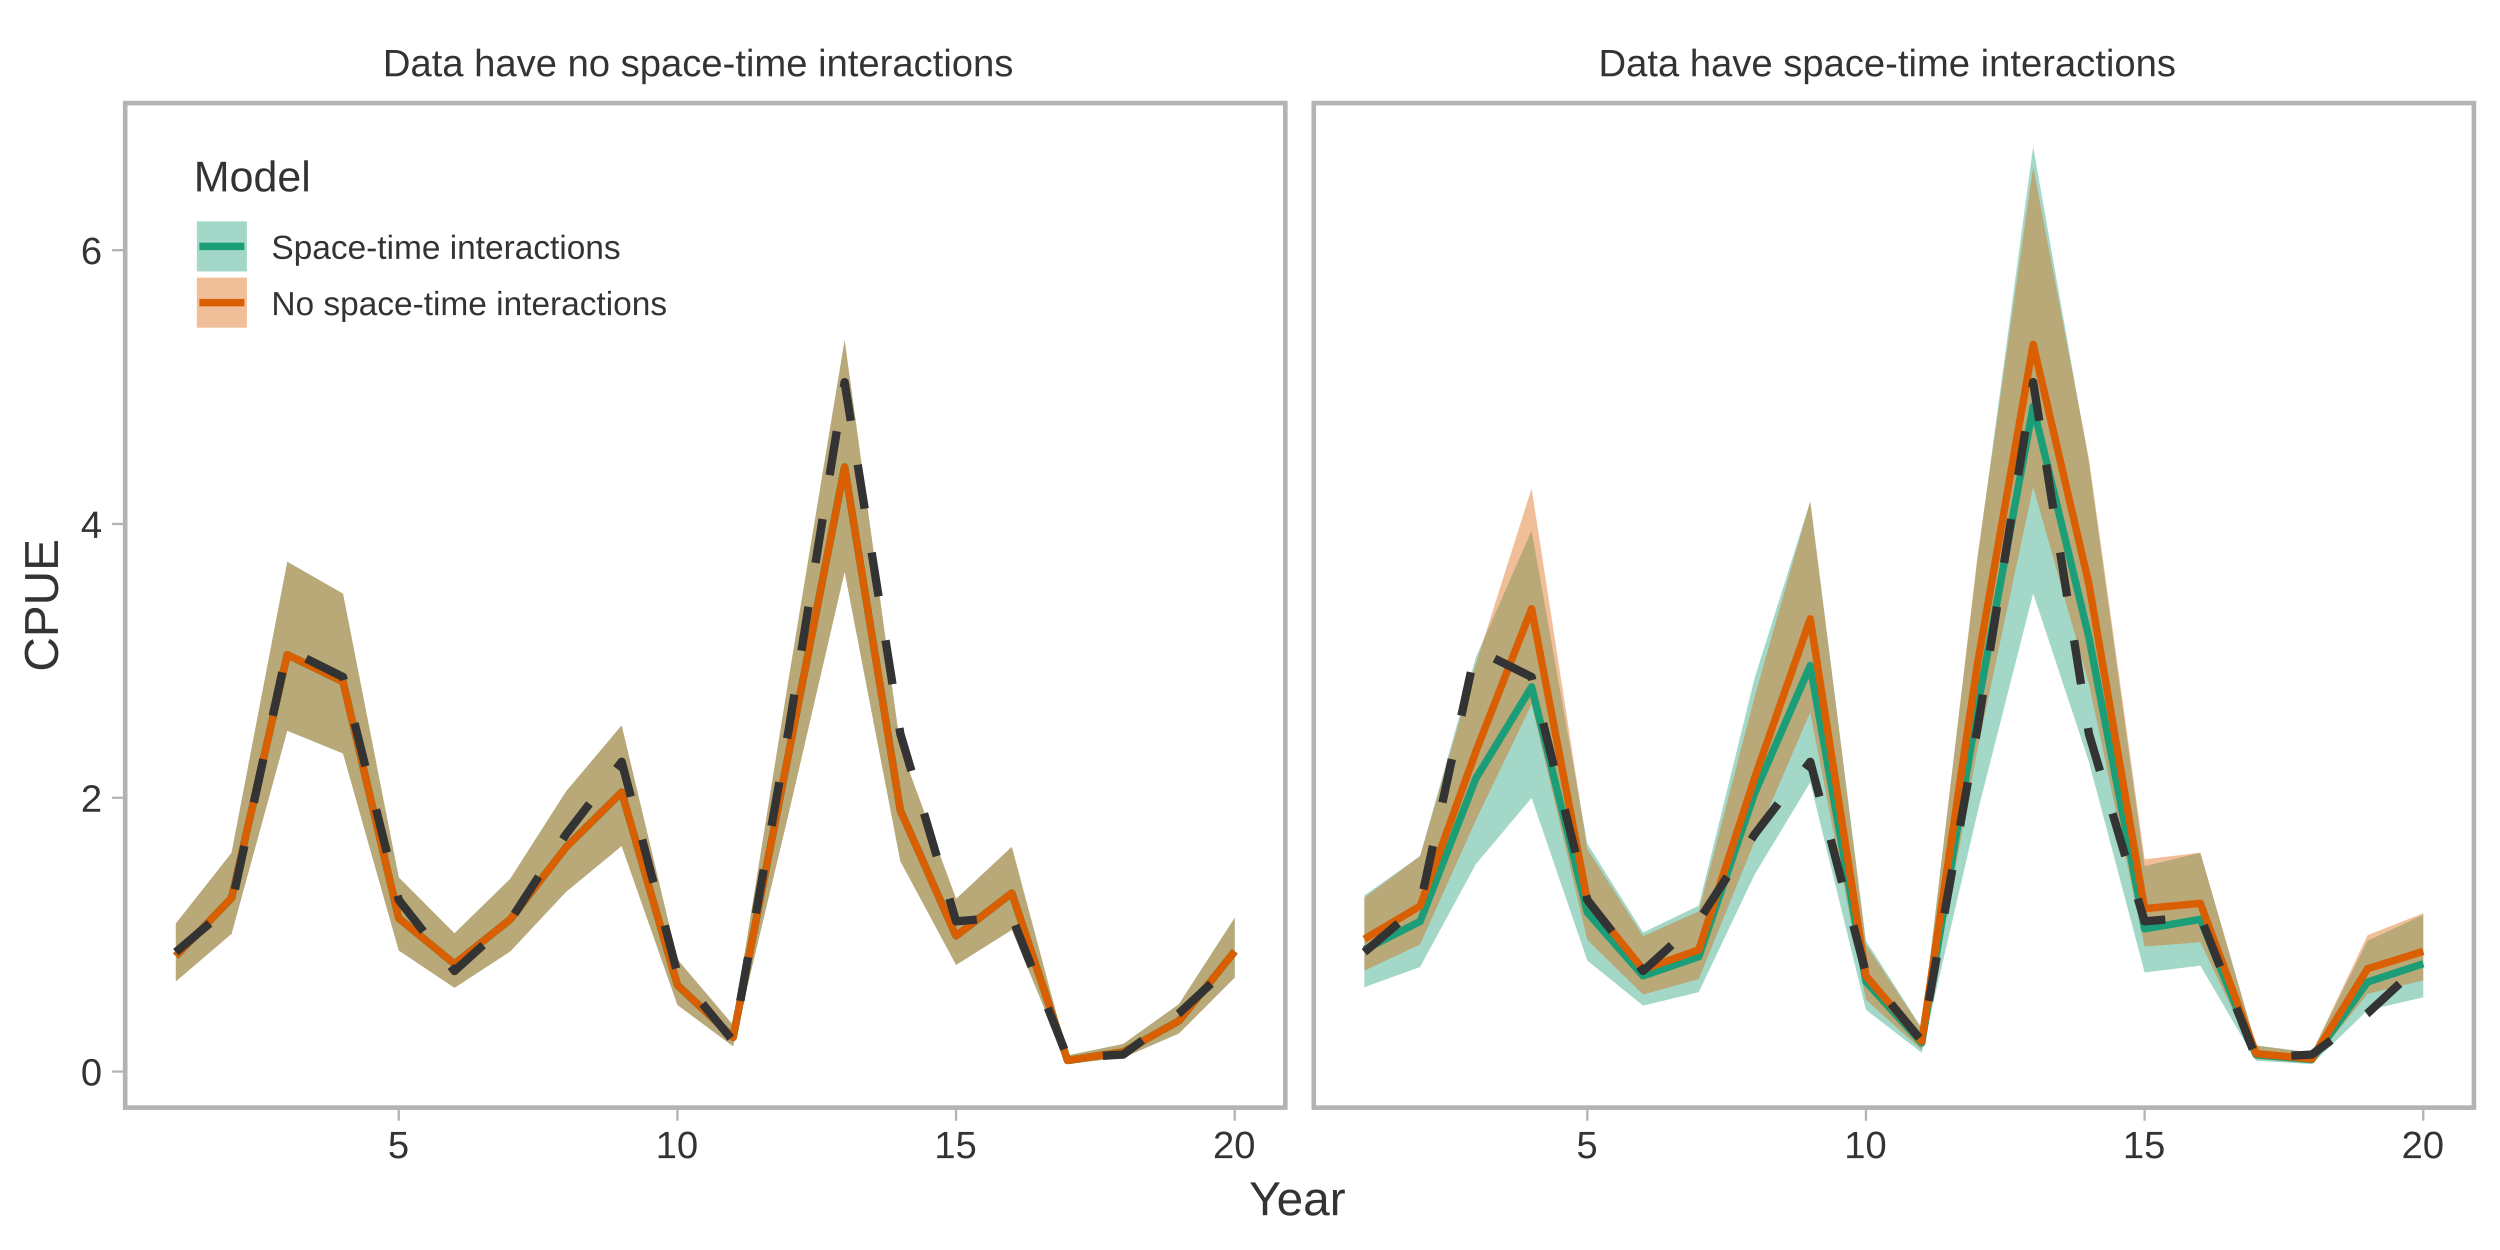
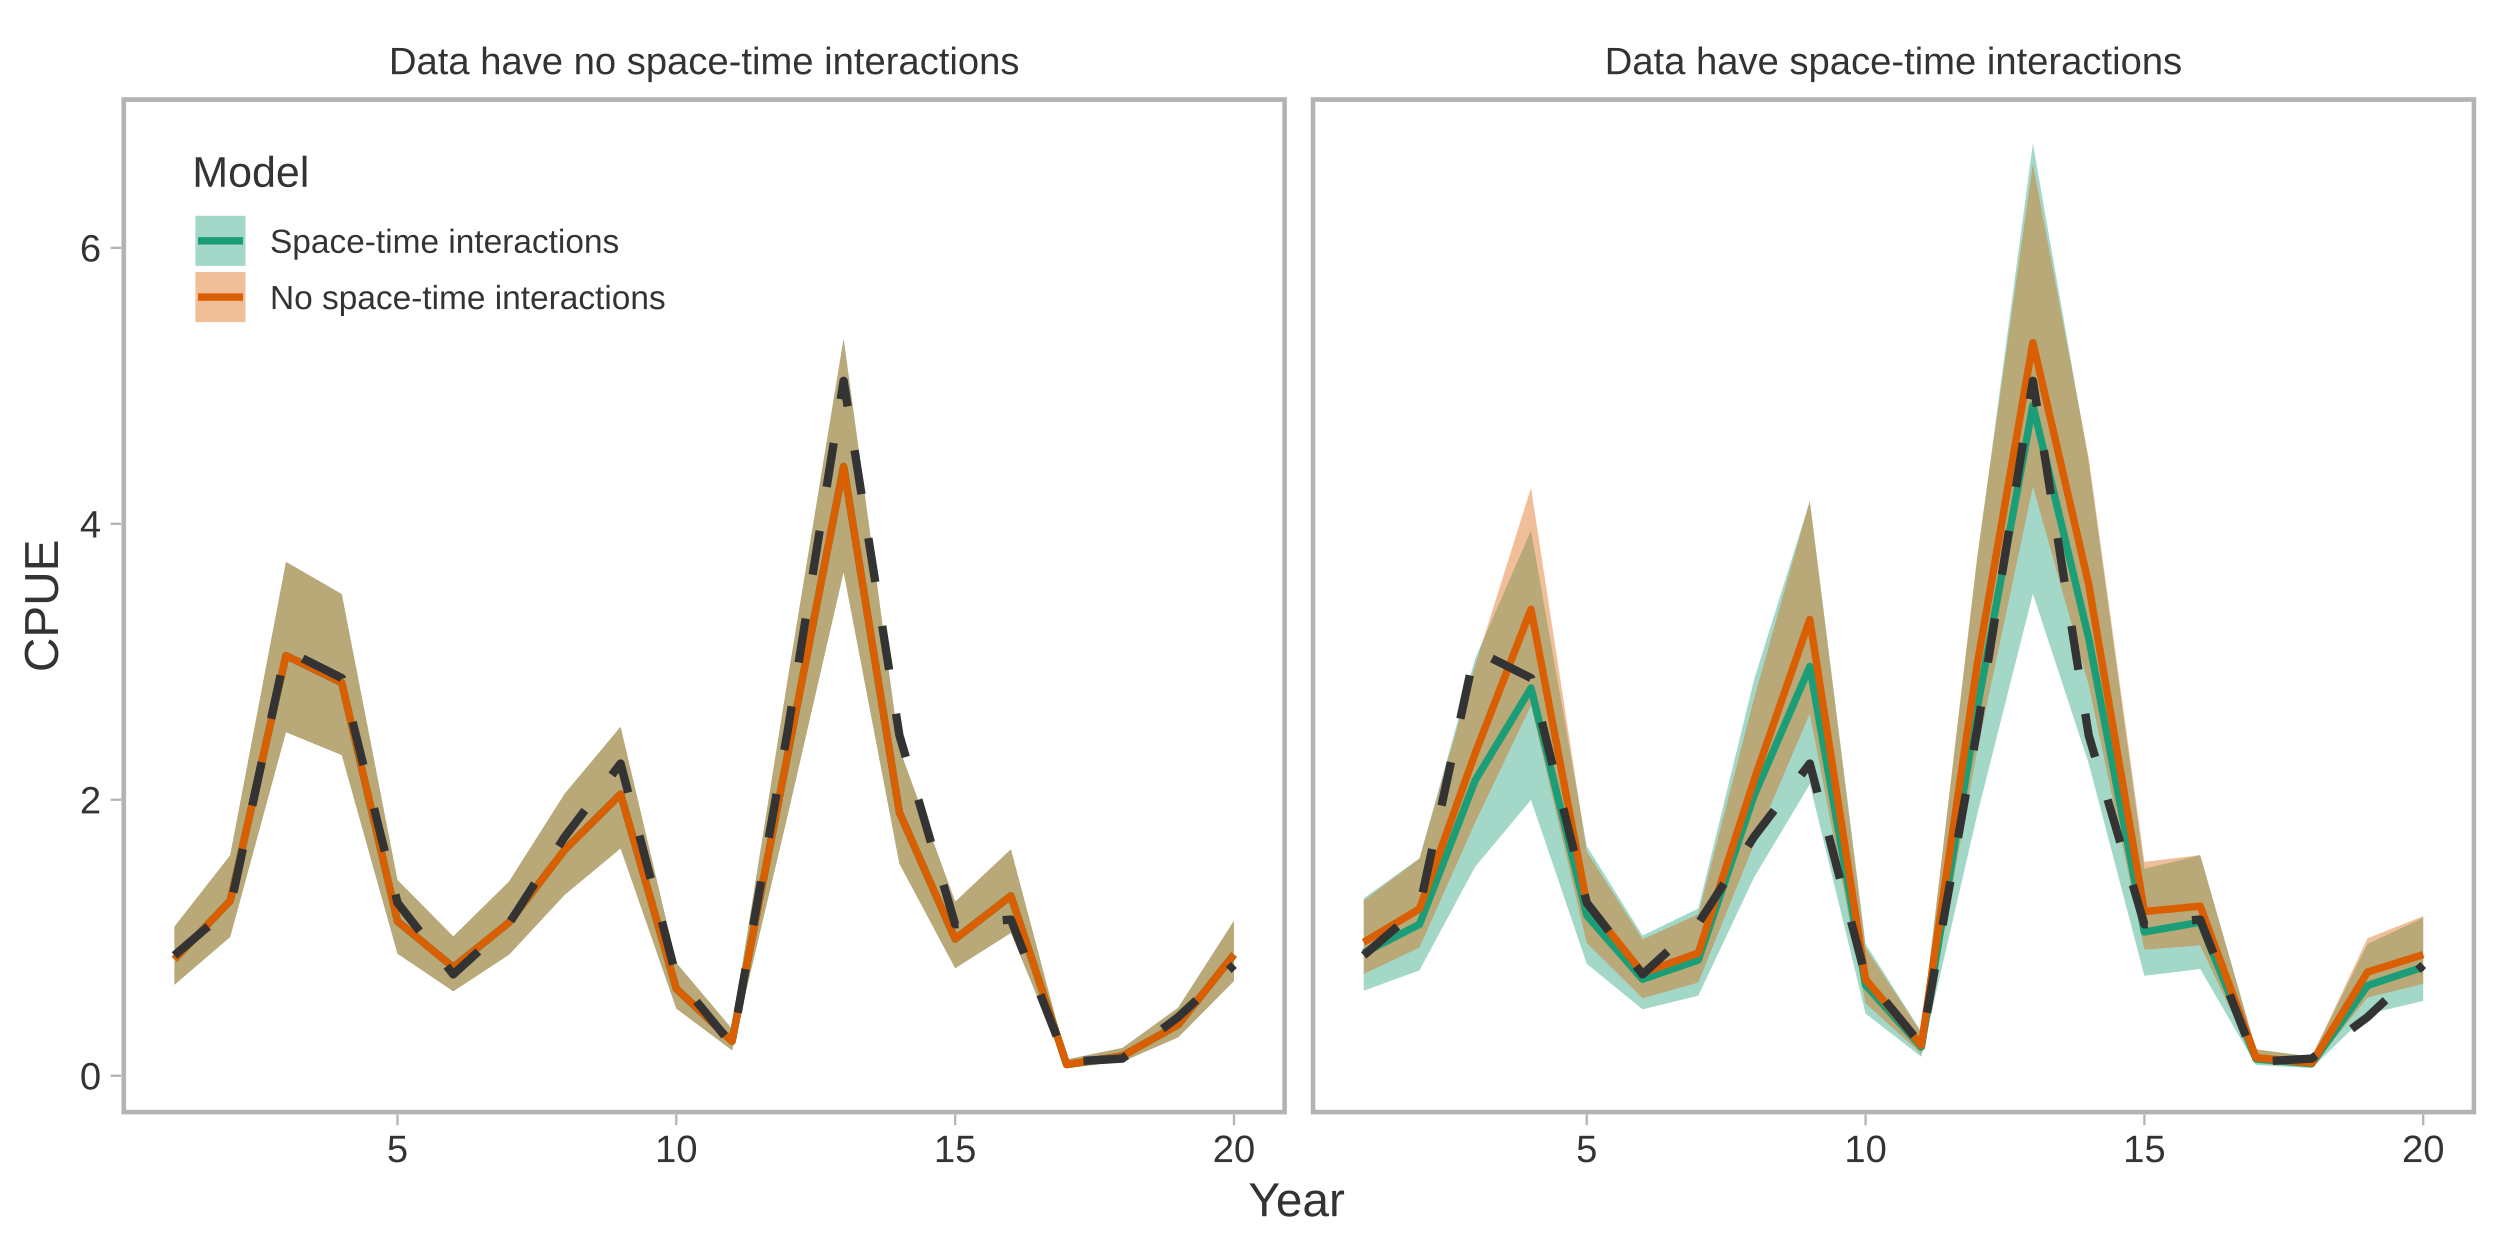
<svg xmlns="http://www.w3.org/2000/svg" viewBox="0 0 576.00 288.00">
  <defs>
    <style type="text/css">
-     line, polyline, path, rect, circle {
+     line, polyline, polygon, path, rect, circle {
      fill: none;
      stroke: #000000;
      stroke-linecap: round;
      stroke-linejoin: round;
      stroke-miterlimit: 10.00;
    }
  </style>
  </defs>
  <rect width="100%" height="100%" style="stroke: none; fill: #FFFFFF;" />
  <rect x="0.00" y="0.00" width="576.00" height="288.00" style="stroke-width: 1.07; stroke: #FFFFFF; fill: #FFFFFF;" />
  <defs>
-     <clipPath id="cpMjguMzEzMnwyOTYuNjc3fDI1NS43MjN8MjMuMjE1Mw==">
-       <rect x="28.31" y="23.22" width="268.36" height="232.51" />
+     <clipPath id="cpMjcuOTh8Mjk2LjUxfDI1Ni43NnwyMi40MA==">
+       <rect x="27.98" y="22.40" width="268.53" height="234.36" />
    </clipPath>
  </defs>
-   <rect x="28.31" y="23.22" width="268.36" height="232.51" style="stroke-width: 1.07; stroke: none; fill: #FFFFFF;" clip-path="url(#cpMjguMzEzMnwyOTYuNjc3fDI1NS43MjN8MjMuMjE1Mw==)" />
-   <polyline points="40.51,212.78 53.35,196.49 66.19,129.43 79.03,136.78 91.87,202.15 104.71,215.03 117.55,202.49 130.39,182.38 143.23,167.12 156.08,221.07 168.92,236.17 181.76,156.06 194.60,78.38 207.44,172.11 220.28,207.10 233.12,195.11 245.96,243.16 258.80,240.52 271.64,231.33 284.48,211.46 284.48,225.23 271.64,238.10 258.80,243.66 245.96,245.14 233.12,214.24 220.28,222.32 207.44,198.42 194.60,131.77 181.76,187.21 168.92,241.08 156.08,231.55 143.23,194.92 130.39,205.51 117.55,219.22 104.71,227.59 91.87,219.00 79.03,173.61 66.19,168.37 53.35,215.16 40.51,226.11 " style="stroke-width: 1.07; stroke: none; fill: #1B9E77; fill-opacity: 0.40;" clip-path="url(#cpMjguMzEzMnwyOTYuNjc3fDI1NS43MjN8MjMuMjE1Mw==)" />
-   <polyline points="40.51,212.78 53.35,196.49 66.19,129.43 79.03,136.78 91.87,202.15 104.71,215.03 117.55,202.49 130.39,182.38 143.23,167.12 156.08,221.07 168.92,236.17 181.76,156.06 194.60,78.38 207.44,172.11 220.28,207.10 233.12,195.11 245.96,243.16 258.80,240.52 271.64,231.33 284.48,211.46 284.48,225.23 271.64,238.10 258.80,243.66 245.96,245.14 233.12,214.24 220.28,222.32 207.44,198.42 194.60,131.77 181.76,187.21 168.92,241.08 156.08,231.55 143.23,194.92 130.39,205.51 117.55,219.22 104.71,227.59 91.87,219.00 79.03,173.61 66.19,168.37 53.35,215.16 40.51,226.11 " style="stroke-width: 1.07; stroke: none; fill: #D95F02; fill-opacity: 0.40;" clip-path="url(#cpMjguMzEzMnwyOTYuNjc3fDI1NS43MjN8MjMuMjE1Mw==)" />
-   <polyline points="40.51,220.27 53.35,206.90 66.19,150.85 79.03,157.07 91.87,211.56 104.71,222.09 117.55,211.84 130.39,195.22 143.23,182.51 156.08,226.99 168.92,239.00 181.76,173.26 194.60,107.61 207.44,186.69 220.28,215.63 233.12,205.77 245.96,244.33 258.80,242.35 271.64,235.20 284.48,219.19 " style="stroke-width: 1.71; stroke: #1B9E77; stroke-linecap: butt;" clip-path="url(#cpMjguMzEzMnwyOTYuNjc3fDI1NS43MjN8MjMuMjE1Mw==)" />
-   <polyline points="40.51,220.27 53.35,206.90 66.19,150.85 79.03,157.07 91.87,211.56 104.71,222.09 117.55,211.84 130.39,195.22 143.23,182.51 156.08,226.99 168.92,239.00 181.76,173.26 194.60,107.61 207.44,186.69 220.28,215.63 233.12,205.77 245.96,244.33 258.80,242.35 271.64,235.20 284.48,219.19 " style="stroke-width: 1.71; stroke: #D95F02; stroke-linecap: butt;" clip-path="url(#cpMjguMzEzMnwyOTYuNjc3fDI1NS43MjN8MjMuMjE1Mw==)" />
-   <polyline points="40.51,219.38 53.35,208.44 66.19,149.60 79.03,155.98 91.87,207.34 104.71,223.72 117.55,212.09 130.39,192.26 143.23,175.52 156.08,224.27 168.92,239.84 181.76,167.87 194.60,88.05 207.44,169.05 220.28,212.28 233.12,211.18 245.96,243.69 258.80,242.97 271.64,233.47 284.48,221.58 " style="stroke-width: 1.92; stroke: #333333; stroke-dasharray: 10.24,10.24; stroke-linecap: butt;" clip-path="url(#cpMjguMzEzMnwyOTYuNjc3fDI1NS43MjN8MjMuMjE1Mw==)" />
-   <rect x="28.31" y="23.22" width="268.36" height="232.51" style="stroke-width: 2.13; stroke: #B3B3B3;" clip-path="url(#cpMjguMzEzMnwyOTYuNjc3fDI1NS43MjN8MjMuMjE1Mw==)" />
+   <rect x="27.98" y="22.40" width="268.53" height="234.36" style="stroke-width: 1.07; stroke: none; fill: #FFFFFF;" clip-path="url(#cpMjcuOTh8Mjk2LjUxfDI1Ni43NnwyMi40MA==)" />
+   <polygon points="40.19,213.48 53.04,197.05 65.89,129.46 78.74,136.87 91.58,202.76 104.43,215.74 117.28,203.10 130.13,182.83 142.98,167.45 155.82,221.83 168.67,237.05 181.52,156.30 194.37,78.00 207.22,172.48 220.07,207.75 232.91,195.67 245.76,244.09 258.61,241.43 271.46,232.17 284.31,212.14 284.31,226.02 271.46,239.00 258.61,244.60 245.76,246.09 232.91,214.94 220.07,223.09 207.22,199.00 194.37,131.82 181.52,187.70 168.67,242.00 155.82,232.39 142.98,195.48 130.13,206.14 117.28,219.97 104.43,228.40 91.58,219.74 78.74,173.99 65.89,168.70 53.04,215.87 40.19,226.91 " style="stroke-width: 0.00; stroke: none; fill: #1B9E77; fill-opacity: 0.40;" clip-path="url(#cpMjcuOTh8Mjk2LjUxfDI1Ni43NnwyMi40MA==)" />
+   <polyline points="40.19,213.48 53.04,197.05 65.89,129.46 78.74,136.87 91.58,202.76 104.43,215.74 117.28,203.10 130.13,182.83 142.98,167.45 155.82,221.83 168.67,237.05 181.52,156.30 194.37,78.00 207.22,172.48 220.07,207.75 232.91,195.67 245.76,244.09 258.61,241.43 271.46,232.17 284.31,212.14 " style="stroke-width: 1.07; stroke: none;" clip-path="url(#cpMjcuOTh8Mjk2LjUxfDI1Ni43NnwyMi40MA==)" />
+   <polyline points="284.31,226.02 271.46,239.00 258.61,244.60 245.76,246.09 232.91,214.94 220.07,223.09 207.22,199.00 194.37,131.82 181.52,187.70 168.67,242.00 155.82,232.39 142.98,195.48 130.13,206.14 117.28,219.97 104.43,228.40 91.58,219.74 78.74,173.99 65.89,168.70 53.04,215.87 40.19,226.91 " style="stroke-width: 1.07; stroke: none;" clip-path="url(#cpMjcuOTh8Mjk2LjUxfDI1Ni43NnwyMi40MA==)" />
+   <polygon points="40.19,213.48 53.04,197.05 65.89,129.46 78.74,136.87 91.58,202.76 104.43,215.74 117.28,203.10 130.13,182.83 142.98,167.45 155.82,221.83 168.67,237.05 181.52,156.30 194.37,78.00 207.22,172.48 220.07,207.75 232.91,195.67 245.76,244.09 258.61,241.43 271.46,232.17 284.31,212.14 284.31,226.02 271.46,239.00 258.61,244.60 245.76,246.09 232.91,214.94 220.07,223.09 207.22,199.00 194.37,131.82 181.52,187.70 168.67,242.00 155.82,232.39 142.98,195.48 130.13,206.14 117.28,219.97 104.43,228.40 91.58,219.74 78.74,173.99 65.89,168.70 53.04,215.87 40.19,226.91 " style="stroke-width: 0.00; stroke: none; fill: #D95F02; fill-opacity: 0.40;" clip-path="url(#cpMjcuOTh8Mjk2LjUxfDI1Ni43NnwyMi40MA==)" />
+   <polyline points="40.19,213.48 53.04,197.05 65.89,129.46 78.74,136.87 91.58,202.76 104.43,215.74 117.28,203.10 130.13,182.83 142.98,167.45 155.82,221.83 168.67,237.05 181.52,156.30 194.37,78.00 207.22,172.48 220.07,207.75 232.91,195.67 245.76,244.09 258.61,241.43 271.46,232.17 284.31,212.14 " style="stroke-width: 1.07; stroke: none;" clip-path="url(#cpMjcuOTh8Mjk2LjUxfDI1Ni43NnwyMi40MA==)" />
+   <polyline points="284.31,226.02 271.46,239.00 258.61,244.60 245.76,246.09 232.91,214.94 220.07,223.09 207.22,199.00 194.37,131.82 181.52,187.70 168.67,242.00 155.82,232.39 142.98,195.48 130.13,206.14 117.28,219.97 104.43,228.40 91.58,219.74 78.74,173.99 65.89,168.70 53.04,215.87 40.19,226.91 " style="stroke-width: 1.07; stroke: none;" clip-path="url(#cpMjcuOTh8Mjk2LjUxfDI1Ni43NnwyMi40MA==)" />
+   <polyline points="40.19,221.02 53.04,207.54 65.89,151.05 78.74,157.31 91.58,212.25 104.43,222.86 117.28,212.53 130.13,195.77 142.98,182.96 155.82,227.79 168.67,239.90 181.52,173.64 194.37,107.47 207.22,187.17 220.07,216.34 232.91,206.41 245.76,245.28 258.61,243.28 271.46,236.07 284.31,219.93 " style="stroke-width: 1.71; stroke: #1B9E77; stroke-linecap: butt;" clip-path="url(#cpMjcuOTh8Mjk2LjUxfDI1Ni43NnwyMi40MA==)" />
+   <polyline points="40.19,221.02 53.04,207.54 65.89,151.05 78.74,157.31 91.58,212.25 104.43,222.86 117.28,212.53 130.13,195.77 142.98,182.96 155.82,227.79 168.67,239.90 181.52,173.64 194.37,107.47 207.22,187.17 220.07,216.34 232.91,206.41 245.76,245.28 258.61,243.28 271.46,236.07 284.31,219.93 " style="stroke-width: 1.71; stroke: #D95F02; stroke-linecap: butt;" clip-path="url(#cpMjcuOTh8Mjk2LjUxfDI1Ni43NnwyMi40MA==)" />
+   <polyline points="40.19,220.12 53.04,209.10 65.89,149.79 78.74,156.22 91.58,207.99 104.43,224.50 117.28,212.78 130.13,192.78 142.98,175.92 155.82,225.06 168.67,240.75 181.52,168.21 194.37,87.74 207.22,169.39 220.07,212.97 232.91,211.86 245.76,244.63 258.61,243.90 271.46,234.33 284.31,222.34 " style="stroke-width: 1.92; stroke: #333333; stroke-dasharray: 10.24,10.24; stroke-linecap: butt;" clip-path="url(#cpMjcuOTh8Mjk2LjUxfDI1Ni43NnwyMi40MA==)" />
+   <rect x="27.98" y="22.40" width="268.53" height="234.36" style="stroke-width: 2.13; stroke: #B3B3B3;" clip-path="url(#cpMjcuOTh8Mjk2LjUxfDI1Ni43NnwyMi40MA==)" />
  <defs>
-     <clipPath id="cpMHw1NzZ8Mjg4fDA=">
+     <clipPath id="cpMC4wMHw1NzYuMDB8Mjg4LjAwfDAuMDA=">
      <rect x="0.00" y="0.00" width="576.00" height="288.00" />
    </clipPath>
  </defs>
  <defs>
-     <clipPath id="cpMzAyLjE1N3w1NzAuNTIxfDI1NS43MjN8MjMuMjE1Mw==">
-       <rect x="302.16" y="23.22" width="268.36" height="232.51" />
+     <clipPath id="cpMzAxLjk5fDU3MC41MnwyNTYuNzZ8MjIuNDA=">
+       <rect x="301.99" y="22.40" width="268.53" height="234.36" />
    </clipPath>
  </defs>
-   <rect x="302.16" y="23.22" width="268.36" height="232.51" style="stroke-width: 1.07; stroke: none; fill: #FFFFFF;" clip-path="url(#cpMzAyLjE1N3w1NzAuNTIxfDI1NS43MjN8MjMuMjE1Mw==)" />
-   <polyline points="314.35,206.31 327.20,197.20 340.04,151.47 352.88,122.27 365.72,194.39 378.56,214.84 391.40,208.65 404.24,156.32 417.08,115.57 429.92,216.75 442.76,236.85 455.60,128.92 468.44,33.78 481.28,106.63 494.12,199.57 506.96,196.47 519.80,240.86 532.64,242.50 545.48,216.75 558.32,210.79 558.32,229.78 545.48,232.77 532.64,245.15 519.80,244.42 506.96,222.48 494.12,224.05 481.28,175.49 468.44,136.73 455.60,187.28 442.76,242.56 429.92,232.67 417.08,180.27 404.24,201.54 391.40,228.59 378.56,231.70 365.72,221.31 352.88,183.85 340.04,199.09 327.20,222.79 314.35,227.45 " style="stroke-width: 1.07; stroke: none; fill: #1B9E77; fill-opacity: 0.40;" clip-path="url(#cpMzAyLjE1N3w1NzAuNTIxfDI1NS43MjN8MjMuMjE1Mw==)" />
-   <polyline points="314.35,206.84 327.20,197.25 340.04,153.02 352.88,112.52 365.72,195.66 378.56,215.70 391.40,209.96 404.24,160.65 417.08,115.48 429.92,217.62 442.76,237.08 455.60,128.28 468.44,38.48 481.28,105.60 494.12,197.99 506.96,196.45 519.80,240.90 532.64,242.60 545.48,215.47 558.32,210.40 558.32,225.87 545.48,229.01 532.64,244.92 519.80,244.02 506.96,217.09 494.12,218.08 481.28,157.52 468.44,112.19 455.60,172.62 442.76,241.91 429.92,230.33 417.08,164.11 404.24,193.93 391.40,225.58 378.56,229.14 365.72,216.56 352.88,162.28 340.04,188.95 327.20,217.59 314.35,223.63 " style="stroke-width: 1.07; stroke: none; fill: #D95F02; fill-opacity: 0.40;" clip-path="url(#cpMzAyLjE1N3w1NzAuNTIxfDI1NS43MjN8MjMuMjE1Mw==)" />
-   <polyline points="314.35,218.80 327.20,212.29 340.04,179.35 352.88,158.26 365.72,210.24 378.56,224.83 391.40,220.43 404.24,182.81 417.08,153.35 429.92,226.19 442.76,240.29 455.60,163.03 468.44,93.67 481.28,146.82 494.12,214.01 506.96,211.81 519.80,243.03 532.64,244.13 545.48,226.26 558.32,222.03 " style="stroke-width: 1.71; stroke: #1B9E77; stroke-linecap: butt;" clip-path="url(#cpMzAyLjE1N3w1NzAuNTIxfDI1NS43MjN8MjMuMjE1Mw==)" />
-   <polyline points="314.35,216.37 327.20,208.75 340.04,173.14 352.88,140.27 365.72,207.47 378.56,223.36 391.40,218.84 404.24,179.31 417.08,142.59 429.92,224.88 442.76,239.90 455.60,153.03 468.44,79.34 481.28,134.52 494.12,209.35 506.96,208.12 519.80,242.75 532.64,243.98 545.48,223.19 558.32,219.20 " style="stroke-width: 1.71; stroke: #D95F02; stroke-linecap: butt;" clip-path="url(#cpMzAyLjE1N3w1NzAuNTIxfDI1NS43MjN8MjMuMjE1Mw==)" />
-   <polyline points="314.35,219.38 327.20,208.44 340.04,149.60 352.88,155.98 365.72,207.34 378.56,223.72 391.40,212.09 404.24,192.26 417.08,175.52 429.92,224.27 442.76,239.84 455.60,167.87 468.44,88.05 481.28,169.05 494.12,212.28 506.96,211.18 519.80,243.69 532.64,242.97 545.48,233.47 558.32,221.58 " style="stroke-width: 1.92; stroke: #333333; stroke-dasharray: 10.24,10.24; stroke-linecap: butt;" clip-path="url(#cpMzAyLjE1N3w1NzAuNTIxfDI1NS43MjN8MjMuMjE1Mw==)" />
-   <rect x="302.16" y="23.22" width="268.36" height="232.51" style="stroke-width: 2.13; stroke: #B3B3B3;" clip-path="url(#cpMzAyLjE1N3w1NzAuNTIxfDI1NS43MjN8MjMuMjE1Mw==)" />
+   <rect x="301.99" y="22.40" width="268.53" height="234.36" style="stroke-width: 1.07; stroke: none; fill: #FFFFFF;" clip-path="url(#cpMzAxLjk5fDU3MC41MnwyNTYuNzZ8MjIuNDA=)" />
+   <polygon points="314.20,206.95 327.05,197.76 339.89,151.67 352.74,122.25 365.59,194.94 378.44,215.55 391.29,209.31 404.14,156.57 416.98,115.49 429.83,217.47 442.68,237.73 455.53,128.94 468.38,33.05 481.23,106.47 494.07,200.16 506.92,197.03 519.77,241.77 532.62,243.43 545.47,217.48 558.31,211.46 558.31,230.61 545.47,233.63 532.62,246.11 519.77,245.37 506.92,223.25 494.07,224.83 481.23,175.89 468.38,136.81 455.53,187.77 442.68,243.49 429.83,233.53 416.98,180.70 404.14,202.15 391.29,229.40 378.44,232.55 365.59,222.07 352.74,184.31 339.89,199.67 327.05,223.56 314.20,228.26 " style="stroke-width: 0.00; stroke: none; fill: #1B9E77; fill-opacity: 0.40;" clip-path="url(#cpMzAxLjk5fDU3MC41MnwyNTYuNzZ8MjIuNDA=)" />
+   <polyline points="314.20,206.95 327.05,197.76 339.89,151.67 352.74,122.25 365.59,194.94 378.44,215.55 391.29,209.31 404.14,156.57 416.98,115.49 429.83,217.47 442.68,237.73 455.53,128.94 468.38,33.05 481.23,106.47 494.07,200.16 506.92,197.03 519.77,241.77 532.62,243.43 545.47,217.48 558.31,211.46 " style="stroke-width: 1.07; stroke: none;" clip-path="url(#cpMzAxLjk5fDU3MC41MnwyNTYuNzZ8MjIuNDA=)" />
+   <polyline points="558.31,230.61 545.47,233.63 532.62,246.11 519.77,245.37 506.92,223.25 494.07,224.83 481.23,175.89 468.38,136.81 455.53,187.77 442.68,243.49 429.83,233.53 416.98,180.70 404.14,202.15 391.29,229.40 378.44,232.55 365.59,222.07 352.74,184.31 339.89,199.67 327.05,223.56 314.20,228.26 " style="stroke-width: 1.07; stroke: none;" clip-path="url(#cpMzAxLjk5fDU3MC41MnwyNTYuNzZ8MjIuNDA=)" />
+   <polygon points="314.20,207.49 327.05,197.82 339.89,153.24 352.74,112.42 365.59,196.21 378.44,216.41 391.29,210.63 404.14,160.93 416.98,115.40 429.83,218.35 442.68,237.97 455.53,128.30 468.38,37.78 481.23,105.44 494.07,198.57 506.92,197.01 519.77,241.82 532.62,243.53 545.47,216.18 558.31,211.07 558.31,226.67 545.47,229.83 532.62,245.87 519.77,244.97 506.92,217.81 494.07,218.81 481.23,157.78 468.38,112.09 455.53,173.00 442.68,242.83 429.83,231.17 416.98,164.41 404.14,194.48 391.29,226.37 378.44,229.97 365.59,217.28 352.74,162.57 339.89,189.46 327.05,218.32 314.20,224.41 " style="stroke-width: 0.00; stroke: none; fill: #D95F02; fill-opacity: 0.40;" clip-path="url(#cpMzAxLjk5fDU3MC41MnwyNTYuNzZ8MjIuNDA=)" />
+   <polyline points="314.20,207.49 327.05,197.82 339.89,153.24 352.74,112.42 365.59,196.21 378.44,216.41 391.29,210.63 404.14,160.93 416.98,115.40 429.83,218.35 442.68,237.97 455.53,128.30 468.38,37.78 481.23,105.44 494.07,198.57 506.92,197.01 519.77,241.82 532.62,243.53 545.47,216.18 558.31,211.07 " style="stroke-width: 1.07; stroke: none;" clip-path="url(#cpMzAxLjk5fDU3MC41MnwyNTYuNzZ8MjIuNDA=)" />
+   <polyline points="558.31,226.67 545.47,229.83 532.62,245.87 519.77,244.97 506.92,217.81 494.07,218.81 481.23,157.78 468.38,112.09 455.53,173.00 442.68,242.83 429.83,231.17 416.98,164.41 404.14,194.48 391.29,226.37 378.44,229.97 365.59,217.28 352.74,162.57 339.89,189.46 327.05,218.32 314.20,224.41 " style="stroke-width: 1.07; stroke: none;" clip-path="url(#cpMzAxLjk5fDU3MC41MnwyNTYuNzZ8MjIuNDA=)" />
+   <polyline points="314.20,219.54 327.05,212.97 339.89,179.78 352.74,158.52 365.59,210.92 378.44,225.62 391.29,221.19 404.14,183.26 416.98,153.57 429.83,226.99 442.68,241.21 455.53,163.33 468.38,93.41 481.23,146.99 494.07,214.72 506.92,212.49 519.77,243.97 532.62,245.07 545.47,227.06 558.31,222.80 " style="stroke-width: 1.71; stroke: #1B9E77; stroke-linecap: butt;" clip-path="url(#cpMzAxLjk5fDU3MC41MnwyNTYuNzZ8MjIuNDA=)" />
+   <polyline points="314.20,217.09 327.05,209.41 339.89,173.52 352.74,140.38 365.59,208.12 378.44,224.14 391.29,219.58 404.14,179.74 416.98,142.72 429.83,225.67 442.68,240.81 455.53,153.25 468.38,78.97 481.23,134.59 494.07,210.02 506.92,208.77 519.77,243.68 532.62,244.93 545.47,223.96 558.31,219.94 " style="stroke-width: 1.71; stroke: #D95F02; stroke-linecap: butt;" clip-path="url(#cpMzAxLjk5fDU3MC41MnwyNTYuNzZ8MjIuNDA=)" />
+   <polyline points="314.20,220.12 327.05,209.10 339.89,149.79 352.74,156.22 365.59,207.99 378.44,224.50 391.29,212.78 404.14,192.78 416.98,175.92 429.83,225.06 442.68,240.75 455.53,168.21 468.38,87.74 481.23,169.39 494.07,212.97 506.92,211.86 519.77,244.63 532.62,243.90 545.47,234.33 558.31,222.34 " style="stroke-width: 1.92; stroke: #333333; stroke-dasharray: 10.24,10.24; stroke-linecap: butt;" clip-path="url(#cpMzAxLjk5fDU3MC41MnwyNTYuNzZ8MjIuNDA=)" />
+   <rect x="301.99" y="22.40" width="268.53" height="234.36" style="stroke-width: 2.13; stroke: #B3B3B3;" clip-path="url(#cpMzAxLjk5fDU3MC41MnwyNTYuNzZ8MjIuNDA=)" />
  <defs>
-     <clipPath id="cpMHw1NzZ8Mjg4fDA=">
+     <clipPath id="cpMC4wMHw1NzYuMDB8Mjg4LjAwfDAuMDA=">
      <rect x="0.00" y="0.00" width="576.00" height="288.00" />
    </clipPath>
  </defs>
  <defs>
-     <clipPath id="cpMjguMzEzMnwyOTYuNjc3fDIzLjIxNTN8NS40Nzk0NQ==">
-       <rect x="28.31" y="5.48" width="268.36" height="17.74" />
+     <clipPath id="cpMjcuOTh8Mjk2LjUxfDIyLjQwfDUuNDg=">
+       <rect x="27.98" y="5.48" width="268.53" height="16.92" />
    </clipPath>
  </defs>
-   <rect x="28.31" y="5.48" width="268.36" height="17.74" style="stroke-width: 1.07; stroke: none;" clip-path="url(#cpMjguMzEzMnwyOTYuNjc3fDIzLjIxNTN8NS40Nzk0NQ==)" />
-   <g clip-path="url(#cpMjguMzEzMnwyOTYuNjc3fDIzLjIxNTN8NS40Nzk0NQ==)">
-     <text x="88.21" y="17.57" style="font-size: 8.80px; fill: #333333; font-family: Arial;" textLength="148.58px" lengthAdjust="spacingAndGlyphs">Data have no space-time interactions</text>
+   <rect x="27.98" y="5.48" width="268.53" height="16.92" style="stroke-width: 1.07; stroke: none;" clip-path="url(#cpMjcuOTh8Mjk2LjUxfDIyLjQwfDUuNDg=)" />
+   <g clip-path="url(#cpMjcuOTh8Mjk2LjUxfDIyLjQwfDUuNDg=)">
+     <text x="89.61" y="17.09" style="font-size: 8.80px; fill: #333333; font-family: Arial;" textLength="145.28px" lengthAdjust="spacingAndGlyphs">Data have no space-time interactions</text>
  </g>
  <defs>
-     <clipPath id="cpMHw1NzZ8Mjg4fDA=">
+     <clipPath id="cpMC4wMHw1NzYuMDB8Mjg4LjAwfDAuMDA=">
      <rect x="0.00" y="0.00" width="576.00" height="288.00" />
    </clipPath>
  </defs>
  <defs>
-     <clipPath id="cpMzAyLjE1N3w1NzAuNTIxfDIzLjIxNTN8NS40Nzk0NQ==">
-       <rect x="302.16" y="5.48" width="268.36" height="17.74" />
+     <clipPath id="cpMzAxLjk5fDU3MC41MnwyMi40MHw1LjQ4">
+       <rect x="301.99" y="5.48" width="268.53" height="16.92" />
    </clipPath>
  </defs>
-   <rect x="302.16" y="5.48" width="268.36" height="17.74" style="stroke-width: 1.07; stroke: none;" clip-path="url(#cpMzAyLjE1N3w1NzAuNTIxfDIzLjIxNTN8NS40Nzk0NQ==)" />
-   <g clip-path="url(#cpMzAyLjE1N3w1NzAuNTIxfDIzLjIxNTN8NS40Nzk0NQ==)">
-     <text x="368.30" y="17.57" style="font-size: 8.80px; fill: #333333; font-family: Arial;" textLength="136.07px" lengthAdjust="spacingAndGlyphs">Data have space-time interactions</text>
+   <rect x="301.99" y="5.48" width="268.53" height="16.92" style="stroke-width: 1.07; stroke: none;" clip-path="url(#cpMzAxLjk5fDU3MC41MnwyMi40MHw1LjQ4)" />
+   <g clip-path="url(#cpMzAxLjk5fDU3MC41MnwyMi40MHw1LjQ4)">
+     <text x="369.73" y="17.09" style="font-size: 8.80px; fill: #333333; font-family: Arial;" textLength="133.04px" lengthAdjust="spacingAndGlyphs">Data have space-time interactions</text>
  </g>
  <defs>
-     <clipPath id="cpMHw1NzZ8Mjg4fDA=">
+     <clipPath id="cpMC4wMHw1NzYuMDB8Mjg4LjAwfDAuMDA=">
      <rect x="0.00" y="0.00" width="576.00" height="288.00" />
    </clipPath>
  </defs>
-   <polyline points="91.87,258.21 91.87,255.72 " style="stroke-width: 0.53; stroke: #B3B3B3; stroke-linecap: butt;" clip-path="url(#cpMHw1NzZ8Mjg4fDA=)" />
-   <polyline points="156.08,258.21 156.08,255.72 " style="stroke-width: 0.53; stroke: #B3B3B3; stroke-linecap: butt;" clip-path="url(#cpMHw1NzZ8Mjg4fDA=)" />
-   <polyline points="220.28,258.21 220.28,255.72 " style="stroke-width: 0.53; stroke: #B3B3B3; stroke-linecap: butt;" clip-path="url(#cpMHw1NzZ8Mjg4fDA=)" />
-   <polyline points="284.48,258.21 284.48,255.72 " style="stroke-width: 0.53; stroke: #B3B3B3; stroke-linecap: butt;" clip-path="url(#cpMHw1NzZ8Mjg4fDA=)" />
-   <g clip-path="url(#cpMHw1NzZ8Mjg4fDA=)">
-     <text x="89.37" y="266.84" style="font-size: 8.80px; fill: #333333; font-family: Arial;" textLength="5.01px" lengthAdjust="spacingAndGlyphs">5</text>
+   <polyline points="91.58,259.25 91.58,256.76 " style="stroke-width: 0.53; stroke: #B3B3B3; stroke-linecap: butt;" clip-path="url(#cpMC4wMHw1NzYuMDB8Mjg4LjAwfDAuMDA=)" />
+   <polyline points="155.82,259.25 155.82,256.76 " style="stroke-width: 0.53; stroke: #B3B3B3; stroke-linecap: butt;" clip-path="url(#cpMC4wMHw1NzYuMDB8Mjg4LjAwfDAuMDA=)" />
+   <polyline points="220.07,259.25 220.07,256.76 " style="stroke-width: 0.53; stroke: #B3B3B3; stroke-linecap: butt;" clip-path="url(#cpMC4wMHw1NzYuMDB8Mjg4LjAwfDAuMDA=)" />
+   <polyline points="284.31,259.25 284.31,256.76 " style="stroke-width: 0.53; stroke: #B3B3B3; stroke-linecap: butt;" clip-path="url(#cpMC4wMHw1NzYuMDB8Mjg4LjAwfDAuMDA=)" />
+   <g clip-path="url(#cpMC4wMHw1NzYuMDB8Mjg4LjAwfDAuMDA=)">
+     <text x="89.14" y="267.74" style="font-size: 8.80px; fill: #333333; font-family: Arial;" textLength="4.89px" lengthAdjust="spacingAndGlyphs">5</text>
  </g>
-   <g clip-path="url(#cpMHw1NzZ8Mjg4fDA=)">
-     <text x="151.07" y="266.84" style="font-size: 8.80px; fill: #333333; font-family: Arial;" textLength="10.01px" lengthAdjust="spacingAndGlyphs">10</text>
+   <g clip-path="url(#cpMC4wMHw1NzYuMDB8Mjg4LjAwfDAuMDA=)">
+     <text x="150.93" y="267.74" style="font-size: 8.80px; fill: #333333; font-family: Arial;" textLength="9.79px" lengthAdjust="spacingAndGlyphs">10</text>
  </g>
-   <g clip-path="url(#cpMHw1NzZ8Mjg4fDA=)">
-     <text x="215.27" y="266.84" style="font-size: 8.80px; fill: #333333; font-family: Arial;" textLength="10.01px" lengthAdjust="spacingAndGlyphs">15</text>
+   <g clip-path="url(#cpMC4wMHw1NzYuMDB8Mjg4LjAwfDAuMDA=)">
+     <text x="215.17" y="267.74" style="font-size: 8.80px; fill: #333333; font-family: Arial;" textLength="9.79px" lengthAdjust="spacingAndGlyphs">15</text>
  </g>
-   <g clip-path="url(#cpMHw1NzZ8Mjg4fDA=)">
-     <text x="279.47" y="266.84" style="font-size: 8.80px; fill: #333333; font-family: Arial;" textLength="10.01px" lengthAdjust="spacingAndGlyphs">20</text>
+   <g clip-path="url(#cpMC4wMHw1NzYuMDB8Mjg4LjAwfDAuMDA=)">
+     <text x="279.41" y="267.74" style="font-size: 8.80px; fill: #333333; font-family: Arial;" textLength="9.79px" lengthAdjust="spacingAndGlyphs">20</text>
  </g>
-   <polyline points="365.72,258.21 365.72,255.72 " style="stroke-width: 0.53; stroke: #B3B3B3; stroke-linecap: butt;" clip-path="url(#cpMHw1NzZ8Mjg4fDA=)" />
-   <polyline points="429.92,258.21 429.92,255.72 " style="stroke-width: 0.53; stroke: #B3B3B3; stroke-linecap: butt;" clip-path="url(#cpMHw1NzZ8Mjg4fDA=)" />
-   <polyline points="494.12,258.21 494.12,255.72 " style="stroke-width: 0.53; stroke: #B3B3B3; stroke-linecap: butt;" clip-path="url(#cpMHw1NzZ8Mjg4fDA=)" />
-   <polyline points="558.32,258.21 558.32,255.72 " style="stroke-width: 0.53; stroke: #B3B3B3; stroke-linecap: butt;" clip-path="url(#cpMHw1NzZ8Mjg4fDA=)" />
-   <g clip-path="url(#cpMHw1NzZ8Mjg4fDA=)">
-     <text x="363.21" y="266.84" style="font-size: 8.80px; fill: #333333; font-family: Arial;" textLength="5.01px" lengthAdjust="spacingAndGlyphs">5</text>
+   <polyline points="365.59,259.25 365.59,256.76 " style="stroke-width: 0.53; stroke: #B3B3B3; stroke-linecap: butt;" clip-path="url(#cpMC4wMHw1NzYuMDB8Mjg4LjAwfDAuMDA=)" />
+   <polyline points="429.83,259.25 429.83,256.76 " style="stroke-width: 0.53; stroke: #B3B3B3; stroke-linecap: butt;" clip-path="url(#cpMC4wMHw1NzYuMDB8Mjg4LjAwfDAuMDA=)" />
+   <polyline points="494.07,259.25 494.07,256.76 " style="stroke-width: 0.53; stroke: #B3B3B3; stroke-linecap: butt;" clip-path="url(#cpMC4wMHw1NzYuMDB8Mjg4LjAwfDAuMDA=)" />
+   <polyline points="558.31,259.25 558.31,256.76 " style="stroke-width: 0.53; stroke: #B3B3B3; stroke-linecap: butt;" clip-path="url(#cpMC4wMHw1NzYuMDB8Mjg4LjAwfDAuMDA=)" />
+   <g clip-path="url(#cpMC4wMHw1NzYuMDB8Mjg4LjAwfDAuMDA=)">
+     <text x="363.14" y="267.74" style="font-size: 8.80px; fill: #333333; font-family: Arial;" textLength="4.89px" lengthAdjust="spacingAndGlyphs">5</text>
  </g>
-   <g clip-path="url(#cpMHw1NzZ8Mjg4fDA=)">
-     <text x="424.91" y="266.84" style="font-size: 8.80px; fill: #333333; font-family: Arial;" textLength="10.01px" lengthAdjust="spacingAndGlyphs">10</text>
+   <g clip-path="url(#cpMC4wMHw1NzYuMDB8Mjg4LjAwfDAuMDA=)">
+     <text x="424.94" y="267.74" style="font-size: 8.80px; fill: #333333; font-family: Arial;" textLength="9.79px" lengthAdjust="spacingAndGlyphs">10</text>
  </g>
-   <g clip-path="url(#cpMHw1NzZ8Mjg4fDA=)">
-     <text x="489.11" y="266.84" style="font-size: 8.80px; fill: #333333; font-family: Arial;" textLength="10.01px" lengthAdjust="spacingAndGlyphs">15</text>
+   <g clip-path="url(#cpMC4wMHw1NzYuMDB8Mjg4LjAwfDAuMDA=)">
+     <text x="489.18" y="267.74" style="font-size: 8.80px; fill: #333333; font-family: Arial;" textLength="9.79px" lengthAdjust="spacingAndGlyphs">15</text>
  </g>
-   <g clip-path="url(#cpMHw1NzZ8Mjg4fDA=)">
-     <text x="553.32" y="266.84" style="font-size: 8.80px; fill: #333333; font-family: Arial;" textLength="10.01px" lengthAdjust="spacingAndGlyphs">20</text>
+   <g clip-path="url(#cpMC4wMHw1NzYuMDB8Mjg4LjAwfDAuMDA=)">
+     <text x="553.42" y="267.74" style="font-size: 8.80px; fill: #333333; font-family: Arial;" textLength="9.79px" lengthAdjust="spacingAndGlyphs">20</text>
  </g>
-   <g clip-path="url(#cpMHw1NzZ8Mjg4fDA=)">
-     <text x="18.63" y="250.10" style="font-size: 8.80px; fill: #333333; font-family: Arial;" textLength="5.01px" lengthAdjust="spacingAndGlyphs">0</text>
+   <g clip-path="url(#cpMC4wMHw1NzYuMDB8Mjg4LjAwfDAuMDA=)">
+     <text x="18.41" y="251.00" style="font-size: 8.80px; fill: #333333; font-family: Arial;" textLength="4.89px" lengthAdjust="spacingAndGlyphs">0</text>
  </g>
-   <g clip-path="url(#cpMHw1NzZ8Mjg4fDA=)">
-     <text x="18.63" y="187.02" style="font-size: 8.80px; fill: #333333; font-family: Arial;" textLength="5.01px" lengthAdjust="spacingAndGlyphs">2</text>
+   <g clip-path="url(#cpMC4wMHw1NzYuMDB8Mjg4LjAwfDAuMDA=)">
+     <text x="18.41" y="187.41" style="font-size: 8.80px; fill: #333333; font-family: Arial;" textLength="4.89px" lengthAdjust="spacingAndGlyphs">2</text>
  </g>
-   <g clip-path="url(#cpMHw1NzZ8Mjg4fDA=)">
-     <text x="18.63" y="123.94" style="font-size: 8.80px; fill: #333333; font-family: Arial;" textLength="5.01px" lengthAdjust="spacingAndGlyphs">4</text>
+   <g clip-path="url(#cpMC4wMHw1NzYuMDB8Mjg4LjAwfDAuMDA=)">
+     <text x="18.41" y="123.83" style="font-size: 8.80px; fill: #333333; font-family: Arial;" textLength="4.89px" lengthAdjust="spacingAndGlyphs">4</text>
  </g>
-   <g clip-path="url(#cpMHw1NzZ8Mjg4fDA=)">
-     <text x="18.63" y="60.86" style="font-size: 8.80px; fill: #333333; font-family: Arial;" textLength="5.01px" lengthAdjust="spacingAndGlyphs">6</text>
+   <g clip-path="url(#cpMC4wMHw1NzYuMDB8Mjg4LjAwfDAuMDA=)">
+     <text x="18.41" y="60.25" style="font-size: 8.80px; fill: #333333; font-family: Arial;" textLength="4.89px" lengthAdjust="spacingAndGlyphs">6</text>
  </g>
-   <polyline points="25.82,246.88 28.31,246.88 " style="stroke-width: 0.53; stroke: #B3B3B3; stroke-linecap: butt;" clip-path="url(#cpMHw1NzZ8Mjg4fDA=)" />
-   <polyline points="25.82,183.80 28.31,183.80 " style="stroke-width: 0.53; stroke: #B3B3B3; stroke-linecap: butt;" clip-path="url(#cpMHw1NzZ8Mjg4fDA=)" />
-   <polyline points="25.82,120.72 28.31,120.72 " style="stroke-width: 0.53; stroke: #B3B3B3; stroke-linecap: butt;" clip-path="url(#cpMHw1NzZ8Mjg4fDA=)" />
-   <polyline points="25.82,57.64 28.31,57.64 " style="stroke-width: 0.53; stroke: #B3B3B3; stroke-linecap: butt;" clip-path="url(#cpMHw1NzZ8Mjg4fDA=)" />
-   <g clip-path="url(#cpMHw1NzZ8Mjg4fDA=)">
-     <text x="287.80" y="279.99" style="font-size: 11.00px; fill: #333333; font-family: Arial;" textLength="23.24px" lengthAdjust="spacingAndGlyphs">Year</text>
+   <polyline points="25.49,247.85 27.98,247.85 " style="stroke-width: 0.53; stroke: #B3B3B3; stroke-linecap: butt;" clip-path="url(#cpMC4wMHw1NzYuMDB8Mjg4LjAwfDAuMDA=)" />
+   <polyline points="25.49,184.26 27.98,184.26 " style="stroke-width: 0.53; stroke: #B3B3B3; stroke-linecap: butt;" clip-path="url(#cpMC4wMHw1NzYuMDB8Mjg4LjAwfDAuMDA=)" />
+   <polyline points="25.49,120.68 27.98,120.68 " style="stroke-width: 0.53; stroke: #B3B3B3; stroke-linecap: butt;" clip-path="url(#cpMC4wMHw1NzYuMDB8Mjg4LjAwfDAuMDA=)" />
+   <polyline points="25.49,57.10 27.98,57.10 " style="stroke-width: 0.53; stroke: #B3B3B3; stroke-linecap: butt;" clip-path="url(#cpMC4wMHw1NzYuMDB8Mjg4LjAwfDAuMDA=)" />
+   <g clip-path="url(#cpMC4wMHw1NzYuMDB8Mjg4LjAwfDAuMDA=)">
+     <text x="287.63" y="280.21" style="font-size: 11.00px; fill: #333333; font-family: Arial;" textLength="23.24px" lengthAdjust="spacingAndGlyphs">Year</text>
  </g>
-   <g clip-path="url(#cpMHw1NzZ8Mjg4fDA=)">
-     <text transform="translate(13.35,154.75) rotate(-90)" style="font-size: 11.00px; fill: #333333; font-family: Arial;" textLength="30.56px" lengthAdjust="spacingAndGlyphs">CPUE</text>
+   <g clip-path="url(#cpMC4wMHw1NzYuMDB8Mjg4LjAwfDAuMDA=)">
+     <text transform="translate(13.35,154.86) rotate(-90)" style="font-size: 11.00px; fill: #333333; font-family: Arial;" textLength="30.56px" lengthAdjust="spacingAndGlyphs">CPUE</text>
  </g>
-   <rect x="39.16" y="30.19" width="123.56" height="51.50" style="stroke-width: 1.07; stroke: none;" clip-path="url(#cpMHw1NzZ8Mjg4fDA=)" />
-   <g clip-path="url(#cpMHw1NzZ8Mjg4fDA=)">
-     <text x="44.64" y="44.09" style="font-size: 9.90px; fill: #333333; font-family: Arial;" textLength="27.24px" lengthAdjust="spacingAndGlyphs">Model</text>
+   <rect x="38.84" y="29.43" width="120.01" height="50.98" style="stroke-width: 1.07; stroke: none;" clip-path="url(#cpMC4wMHw1NzYuMDB8Mjg4LjAwfDAuMDA=)" />
+   <g clip-path="url(#cpMC4wMHw1NzYuMDB8Mjg4LjAwfDAuMDA=)">
+     <text x="44.31" y="43.04" style="font-size: 9.90px; fill: #333333; font-family: Arial;" textLength="26.96px" lengthAdjust="spacingAndGlyphs">Model</text>
  </g>
-   <rect x="44.64" y="50.29" width="12.96" height="12.96" style="stroke-width: 1.07; stroke: none;" clip-path="url(#cpMHw1NzZ8Mjg4fDA=)" />
-   <rect x="45.35" y="51.00" width="11.54" height="11.54" style="stroke-width: 1.07; stroke: none; stroke-linejoin: miter; fill: #1B9E77; fill-opacity: 0.40;" clip-path="url(#cpMHw1NzZ8Mjg4fDA=)" />
-   <line x1="45.93" y1="56.77" x2="56.30" y2="56.77" style="stroke-width: 1.71; stroke: #1B9E77; stroke-linecap: butt;" clip-path="url(#cpMHw1NzZ8Mjg4fDA=)" />
-   <rect x="44.64" y="63.25" width="12.96" height="12.96" style="stroke-width: 1.07; stroke: none;" clip-path="url(#cpMHw1NzZ8Mjg4fDA=)" />
-   <rect x="45.35" y="63.96" width="11.54" height="11.54" style="stroke-width: 1.07; stroke: none; stroke-linejoin: miter; fill: #D95F02; fill-opacity: 0.40;" clip-path="url(#cpMHw1NzZ8Mjg4fDA=)" />
-   <line x1="45.93" y1="69.73" x2="56.30" y2="69.73" style="stroke-width: 1.71; stroke: #D95F02; stroke-linecap: butt;" clip-path="url(#cpMHw1NzZ8Mjg4fDA=)" />
-   <g clip-path="url(#cpMHw1NzZ8Mjg4fDA=)">
-     <text x="62.53" y="59.64" style="font-size: 7.70px; fill: #333333; font-family: Arial;" textLength="83.59px" lengthAdjust="spacingAndGlyphs">Space-time interactions</text>
+   <rect x="44.31" y="49.01" width="12.96" height="12.96" style="stroke-width: 1.07; stroke: none;" clip-path="url(#cpMC4wMHw1NzYuMDB8Mjg4LjAwfDAuMDA=)" />
+   <rect x="45.02" y="49.72" width="11.54" height="11.54" style="stroke-width: 1.07; stroke: none; stroke-linecap: square; stroke-linejoin: miter; fill: #1B9E77; fill-opacity: 0.40;" clip-path="url(#cpMC4wMHw1NzYuMDB8Mjg4LjAwfDAuMDA=)" />
+   <line x1="45.61" y1="55.49" x2="55.98" y2="55.49" style="stroke-width: 1.71; stroke: #1B9E77; stroke-linecap: butt;" clip-path="url(#cpMC4wMHw1NzYuMDB8Mjg4LjAwfDAuMDA=)" />
+   <rect x="44.31" y="61.97" width="12.96" height="12.96" style="stroke-width: 1.07; stroke: none;" clip-path="url(#cpMC4wMHw1NzYuMDB8Mjg4LjAwfDAuMDA=)" />
+   <rect x="45.02" y="62.68" width="11.54" height="11.54" style="stroke-width: 1.07; stroke: none; stroke-linecap: square; stroke-linejoin: miter; fill: #D95F02; fill-opacity: 0.40;" clip-path="url(#cpMC4wMHw1NzYuMDB8Mjg4LjAwfDAuMDA=)" />
+   <line x1="45.61" y1="68.45" x2="55.98" y2="68.45" style="stroke-width: 1.71; stroke: #D95F02; stroke-linecap: butt;" clip-path="url(#cpMC4wMHw1NzYuMDB8Mjg4LjAwfDAuMDA=)" />
+   <g clip-path="url(#cpMC4wMHw1NzYuMDB8Mjg4LjAwfDAuMDA=)">
+     <text x="62.21" y="58.25" style="font-size: 7.70px; fill: #333333; font-family: Arial;" textLength="80.46px" lengthAdjust="spacingAndGlyphs">Space-time interactions</text>
  </g>
-   <g clip-path="url(#cpMHw1NzZ8Mjg4fDA=)">
-     <text x="62.53" y="72.60" style="font-size: 7.70px; fill: #333333; font-family: Arial;" textLength="94.71px" lengthAdjust="spacingAndGlyphs">No space-time interactions</text>
+   <g clip-path="url(#cpMC4wMHw1NzYuMDB8Mjg4LjAwfDAuMDA=)">
+     <text x="62.21" y="71.21" style="font-size: 7.70px; fill: #333333; font-family: Arial;" textLength="91.16px" lengthAdjust="spacingAndGlyphs">No space-time interactions</text>
  </g>
</svg>
